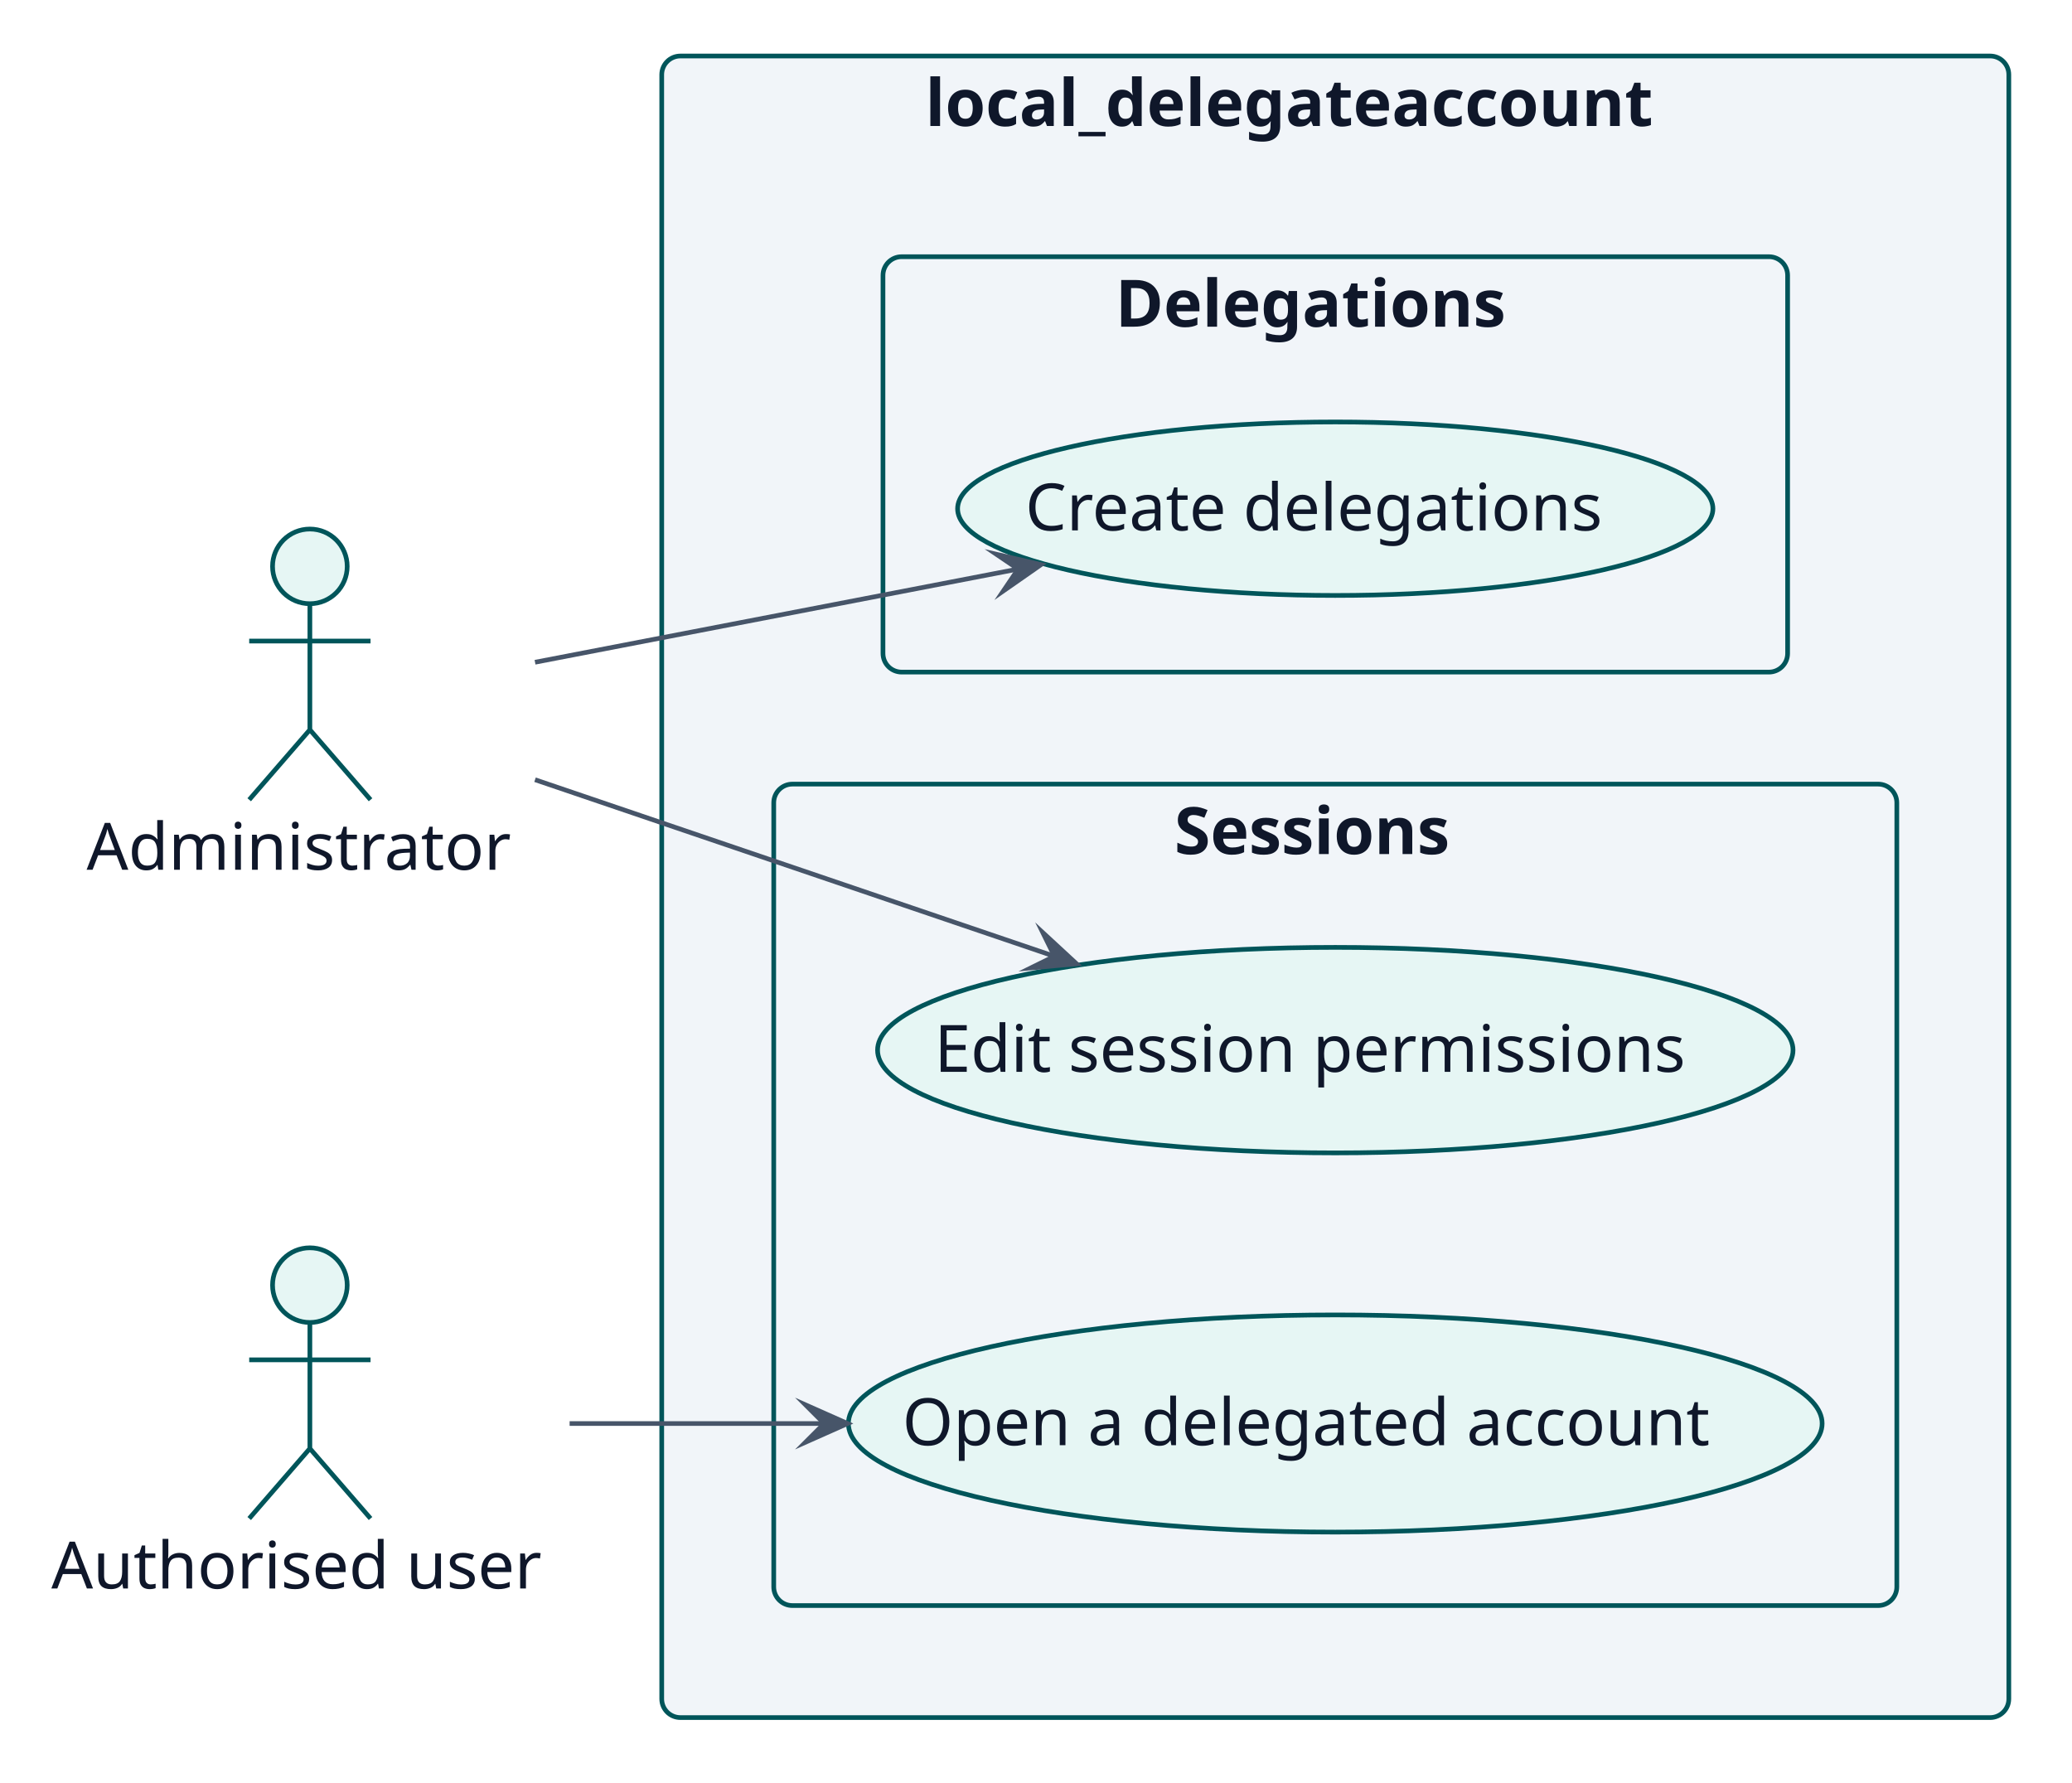
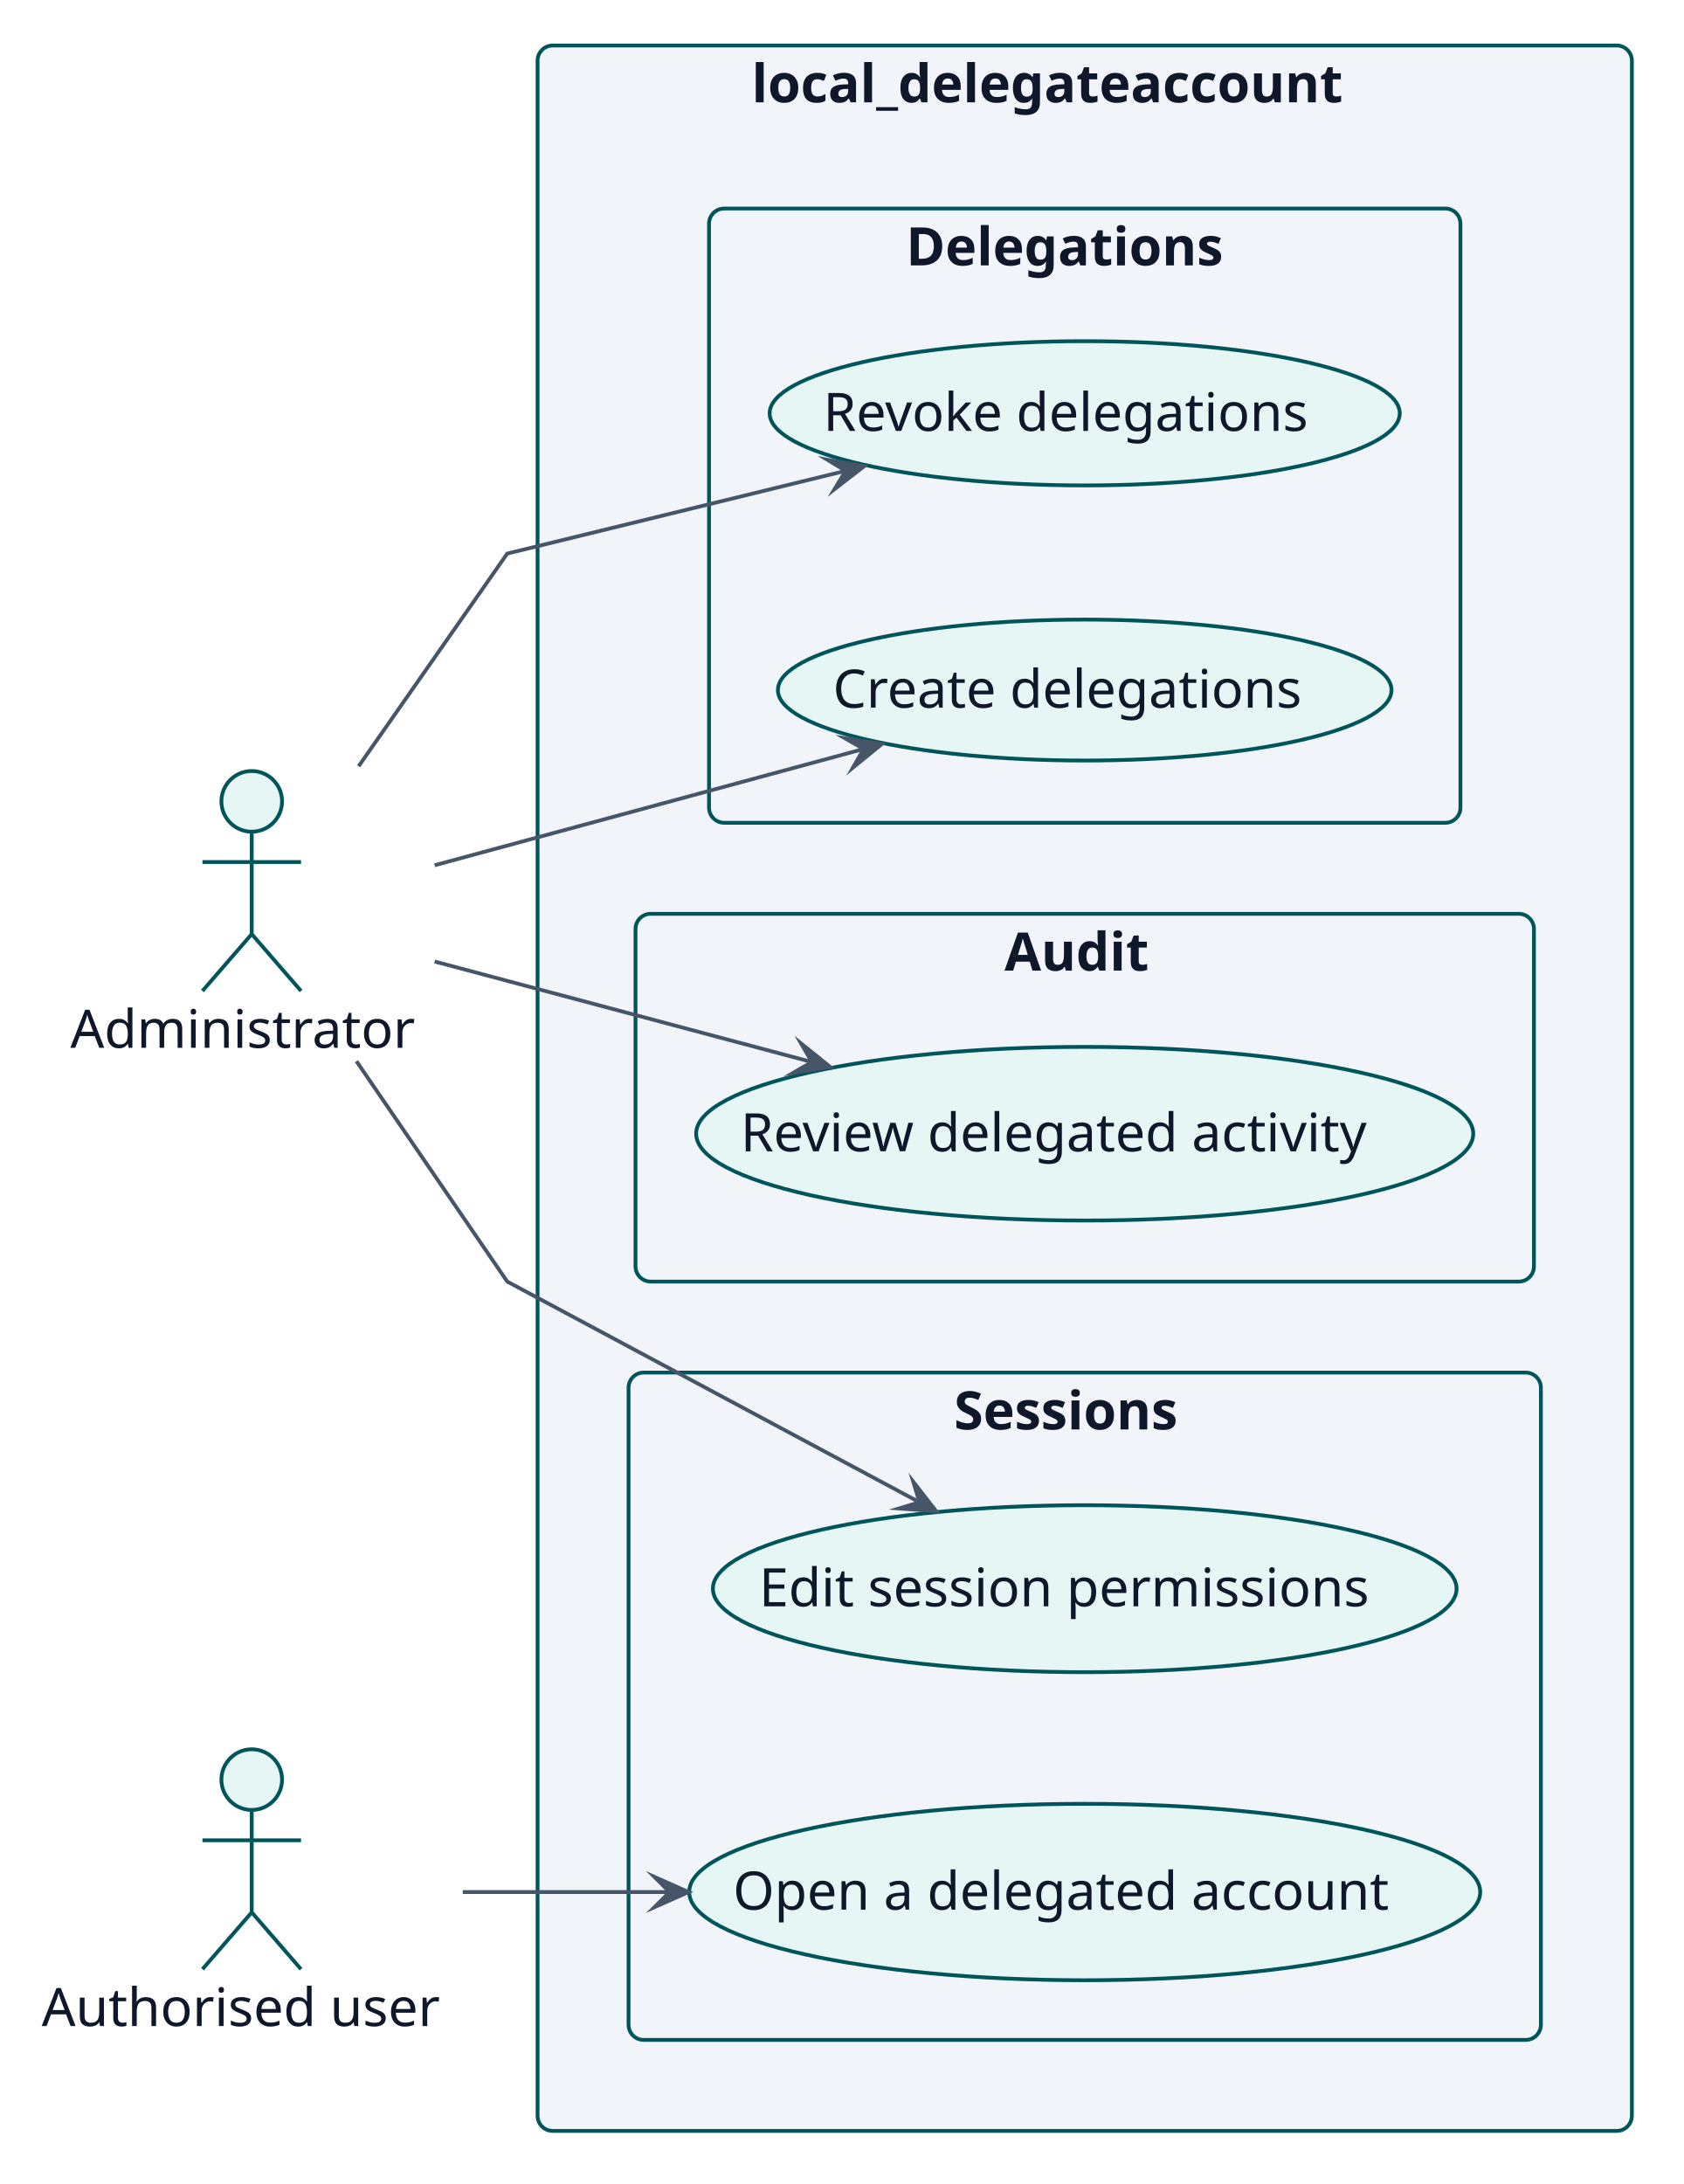
- <svg xmlns="http://www.w3.org/2000/svg" version="1.1" data-diagram-type="DESCRIPTION" style="width:444px;height:382px;background:#FFFFFF;" width="444px" height="382px" viewBox="0 0 444 382" zoomAndPan="magnify" preserveAspectRatio="none" contentStyleType="text/css">
+ <svg xmlns="http://www.w3.org/2000/svg" version="1.1" data-diagram-type="DESCRIPTION" style="width:444px;height:576px;background:#FFFFFF;" width="444px" height="576px" viewBox="0 0 444 576" zoomAndPan="magnify" preserveAspectRatio="none" contentStyleType="text/css">
  <defs />
  <g font-family="sans-serif" lengthAdjust="spacing">
    <g class="cluster" data-qualified-name="local_delegateaccount" id="ent0003" data-source-line="112">
-       <rect x="141.8" y="12" width="288.66" height="356" fill="#F1F5F9" style="stroke:#00555A;stroke-width:1;" rx="4" ry="4" />
+       <rect x="141.8" y="12" width="288.66" height="550" fill="#F1F5F9" style="stroke:#00555A;stroke-width:1;" rx="4" ry="4" />
      <text x="198.271" y="26.995" fill="#0F172A" font-size="14" textLength="175.718" font-weight="700" font-family="IBM Plex Sans">local_delegateaccount</text>
    </g>
    <g class="cluster" data-qualified-name="local_delegateaccount.Delegations" id="ent0004" data-source-line="113">
-       <rect x="189.21" y="55" width="193.85" height="89" fill="#F1F5F9" style="stroke:#00555A;stroke-width:1;" rx="4" ry="4" />
+       <rect x="187.03" y="55" width="198.21" height="162" fill="#F1F5F9" style="stroke:#00555A;stroke-width:1;" rx="4" ry="4" />
      <text x="238.991" y="69.995" fill="#0F172A" font-size="14" textLength="94.288" font-weight="700" font-family="IBM Plex Sans">Delegations</text>
    </g>
-     <g class="cluster" data-qualified-name="local_delegateaccount.Sessions" id="ent0006" data-source-line="116">
-       <rect x="165.8" y="168" width="240.66" height="176" fill="#F1F5F9" style="stroke:#00555A;stroke-width:1;" rx="4" ry="4" />
-       <text x="251.65" y="182.995" fill="#0F172A" font-size="14" textLength="68.961" font-weight="700" font-family="IBM Plex Sans">Sessions</text>
+     <g class="cluster" data-qualified-name="local_delegateaccount.Sessions" id="ent0007" data-source-line="117">
+       <rect x="165.8" y="362" width="240.66" height="176" fill="#F1F5F9" style="stroke:#00555A;stroke-width:1;" rx="4" ry="4" />
+       <text x="251.65" y="376.995" fill="#0F172A" font-size="14" textLength="68.961" font-weight="700" font-family="IBM Plex Sans">Sessions</text>
+     </g>
+     <g class="cluster" data-qualified-name="local_delegateaccount.Audit" id="ent0010" data-source-line="121">
+       <rect x="167.64" y="241" width="236.99" height="97" fill="#F1F5F9" style="stroke:#00555A;stroke-width:1;" rx="4" ry="4" />
+       <text x="264.978" y="255.995" fill="#0F172A" font-size="14" textLength="42.314" font-weight="700" font-family="IBM Plex Sans">Audit</text>
    </g>
    <g class="entity" data-qualified-name="local_delegateaccount.Delegations.UC_createDelegations" id="ent0005" data-source-line="114">
-       <ellipse cx="286.127" cy="108.995" rx="80.927" ry="18.585" fill="#E6F6F4" style="stroke:#00555A;stroke-width:1;" />
-       <text x="219.699" y="113.644" fill="#0F172A" font-size="14" textLength="132.856" font-family="IBM Plex Sans">Create delegations</text>
+       <ellipse cx="286.127" cy="181.995" rx="80.927" ry="18.585" fill="#E6F6F4" style="stroke:#00555A;stroke-width:1;" />
+       <text x="219.699" y="186.644" fill="#0F172A" font-size="14" textLength="132.856" font-family="IBM Plex Sans">Create delegations</text>
    </g>
-     <g class="entity" data-qualified-name="local_delegateaccount.Sessions.UC_openDelegatedAccount" id="ent0007" data-source-line="117">
-       <ellipse cx="286.129" cy="304.996" rx="104.329" ry="23.266" fill="#E6F6F4" style="stroke:#00555A;stroke-width:1;" />
-       <text x="193.352" y="309.644" fill="#0F172A" font-size="14" textLength="185.555" font-family="IBM Plex Sans">Open a delegated account</text>
+     <g class="entity" data-qualified-name="local_delegateaccount.Delegations.UC_revokeDelegations" id="ent0006" data-source-line="115">
+       <ellipse cx="286.126" cy="109.001" rx="83.106" ry="19.021" fill="#E6F6F4" style="stroke:#00555A;stroke-width:1;" />
+       <text x="217.155" y="113.65" fill="#0F172A" font-size="14" textLength="137.942" font-family="IBM Plex Sans">Revoke delegations</text>
    </g>
-     <g class="entity" data-qualified-name="local_delegateaccount.Sessions.UC_editSessionPermissions" id="ent0008" data-source-line="118">
-       <ellipse cx="286.135" cy="224.997" rx="98.085" ry="22.017" fill="#E6F6F4" style="stroke:#00555A;stroke-width:1;" />
-       <text x="200.221" y="229.645" fill="#0F172A" font-size="14" textLength="171.828" font-family="IBM Plex Sans">Edit session permissions</text>
+     <g class="entity" data-qualified-name="local_delegateaccount.Sessions.UC_openDelegatedAccount" id="ent0008" data-source-line="118">
+       <ellipse cx="286.129" cy="498.996" rx="104.329" ry="23.266" fill="#E6F6F4" style="stroke:#00555A;stroke-width:1;" />
+       <text x="193.352" y="503.644" fill="#0F172A" font-size="14" textLength="185.555" font-family="IBM Plex Sans">Open a delegated account</text>
+     </g>
+     <g class="entity" data-qualified-name="local_delegateaccount.Sessions.UC_editSessionPermissions" id="ent0009" data-source-line="119">
+       <ellipse cx="286.135" cy="418.997" rx="98.085" ry="22.017" fill="#E6F6F4" style="stroke:#00555A;stroke-width:1;" />
+       <text x="200.221" y="423.645" fill="#0F172A" font-size="14" textLength="171.828" font-family="IBM Plex Sans">Edit session permissions</text>
+     </g>
+     <g class="entity" data-qualified-name="local_delegateaccount.Audit.UC_reviewActivity" id="ent0011" data-source-line="122">
+       <ellipse cx="286.125" cy="298.999" rx="102.495" ry="22.899" fill="#E6F6F4" style="stroke:#00555A;stroke-width:1;" />
+       <text x="195.354" y="303.647" fill="#0F172A" font-size="14" textLength="181.542" font-family="IBM Plex Sans">Review delegated activity</text>
    </g>
    <g class="entity" data-qualified-name="A_Administrator" id="ent0001" data-source-line="109">
-       <ellipse cx="66.401" cy="121.35" rx="8" ry="8" fill="#E6F6F4" style="stroke:#00555A;stroke-width:1;" />
-       <path d="M66.401,129.35 L66.401,156.35 M53.401,137.35 L79.401,137.35 M66.401,156.35 L53.401,171.35 M66.401,156.35 L79.401,171.35" style="stroke:#00555A;stroke-width:1;" fill="none" />
-       <text x="18.56" y="186.345" fill="#0F172A" font-size="14" textLength="95.683" font-family="IBM Plex Sans">Administrator</text>
+       <ellipse cx="66.401" cy="211.35" rx="8" ry="8" fill="#E6F6F4" style="stroke:#00555A;stroke-width:1;" />
+       <path d="M66.401,219.35 L66.401,246.35 M53.401,227.35 L79.401,227.35 M66.401,246.35 L53.401,261.35 M66.401,246.35 L79.401,261.35" style="stroke:#00555A;stroke-width:1;" fill="none" />
+       <text x="18.56" y="276.345" fill="#0F172A" font-size="14" textLength="95.683" font-family="IBM Plex Sans">Administrator</text>
    </g>
    <g class="entity" data-qualified-name="A_Authorised_user" id="ent0002" data-source-line="110">
-       <ellipse cx="66.402" cy="275.35" rx="8" ry="8" fill="#E6F6F4" style="stroke:#00555A;stroke-width:1;" />
-       <path d="M66.402,283.35 L66.402,310.35 M53.402,291.35 L79.402,291.35 M66.402,310.35 L53.402,325.35 M66.402,310.35 L79.402,325.35" style="stroke:#00555A;stroke-width:1;" fill="none" />
-       <text x="11" y="340.345" fill="#0F172A" font-size="14" textLength="110.804" font-family="IBM Plex Sans">Authorised user</text>
+       <ellipse cx="66.402" cy="469.35" rx="8" ry="8" fill="#E6F6F4" style="stroke:#00555A;stroke-width:1;" />
+       <path d="M66.402,477.35 L66.402,504.35 M53.402,485.35 L79.402,485.35 M66.402,504.35 L53.402,519.35 M66.402,504.35 L79.402,519.35" style="stroke:#00555A;stroke-width:1;" fill="none" />
+       <text x="11" y="534.345" fill="#0F172A" font-size="14" textLength="110.804" font-family="IBM Plex Sans">Authorised user</text>
    </g>
-     <g class="link" data-entity-1="ent0001" data-entity-2="ent0005" id="lnk9" data-source-line="122" data-link-type="dependency">
-       <path d="M114.65,141.89 C146.41,135.76 183.711,128.567 218.181,121.917" style="stroke:#475569;stroke-width:1;" fill="none" id="A_Administrator-to-UC_createDelegations" />
-       <polygon points="223.09,120.97,213.495,118.747,218.181,121.917,215.011,126.602,223.09,120.97" fill="#475569" style="stroke:#475569;stroke-width:1;stroke-linejoin:miter;stroke-miterlimit:10;" />
+     <g class="link" data-entity-1="ent0001" data-entity-2="ent0005" id="lnk12" data-source-line="126" data-link-type="dependency">
+       <path d="M114.65,228.2 C149.42,218.78 191.864,207.279 227.814,197.529" style="stroke:#475569;stroke-width:1;" fill="none" id="A_Administrator-to-UC_createDelegations" />
+       <polygon points="232.64,196.22,222.907,194.715,227.814,197.529,225.001,202.436,232.64,196.22" fill="#475569" style="stroke:#475569;stroke-width:1;stroke-linejoin:miter;stroke-miterlimit:10;" />
    </g>
-     <g class="link" data-entity-1="ent0002" data-entity-2="ent0007" id="lnk10" data-source-line="123" data-link-type="dependency">
-       <path d="M122.06,305 C140.2,305 156.04,305 176.62,305" style="stroke:#475569;stroke-width:1;" fill="none" id="A_Authorised_user-to-UC_openDelegatedAccount" />
-       <polygon points="181.62,305,172.62,301,176.62,305,172.62,309,181.62,305" fill="#475569" style="stroke:#475569;stroke-width:1;stroke-linejoin:miter;stroke-miterlimit:10;" />
+     <g class="link" data-entity-1="ent0002" data-entity-2="ent0008" id="lnk13" data-source-line="127" data-link-type="dependency">
+       <path d="M122.06,499 C140.2,499 156.04,499 176.62,499" style="stroke:#475569;stroke-width:1;" fill="none" id="A_Authorised_user-to-UC_openDelegatedAccount" />
+       <polygon points="181.62,499,172.62,495,176.62,499,172.62,503,181.62,499" fill="#475569" style="stroke:#475569;stroke-width:1;stroke-linejoin:miter;stroke-miterlimit:10;" />
    </g>
-     <g class="link" data-entity-1="ent0001" data-entity-2="ent0008" id="lnk11" data-source-line="124" data-link-type="dependency">
-       <path d="M114.65,167.06 C148.79,178.66 190.256,192.75 225.956,204.89" style="stroke:#475569;stroke-width:1;" fill="none" id="A_Administrator-to-UC_editSessionPermissions" />
-       <polygon points="230.69,206.5,223.457,199.815,225.956,204.89,220.881,207.389,230.69,206.5" fill="#475569" style="stroke:#475569;stroke-width:1;stroke-linejoin:miter;stroke-miterlimit:10;" />
+     <g class="link" data-entity-1="ent0001" data-entity-2="ent0009" id="lnk14" data-source-line="128" data-link-type="dependency">
+       <path d="M94.03,279.89 C112.5,306.88 133.8,338 133.8,338 C133.8,338 197.712,372.2 242.542,396.2" style="stroke:#475569;stroke-width:1;" fill="none" id="A_Administrator-to-UC_editSessionPermissions" />
+       <polygon points="246.95,398.56,240.903,390.786,242.542,396.2,237.128,397.839,246.95,398.56" fill="#475569" style="stroke:#475569;stroke-width:1;stroke-linejoin:miter;stroke-miterlimit:10;" />
+     </g>
+     <g class="link" data-entity-1="ent0001" data-entity-2="ent0006" id="lnk15" data-source-line="129" data-link-type="dependency">
+       <path d="M94.6,202.09 C112.94,175.85 133.8,146 133.8,146 C133.8,146 180.213,134.658 223.063,124.178" style="stroke:#475569;stroke-width:1;" fill="none" id="A_Administrator-to-UC_revokeDelegations" />
+       <polygon points="227.92,122.99,218.227,121.243,223.063,124.178,220.128,129.014,227.92,122.99" fill="#475569" style="stroke:#475569;stroke-width:1;stroke-linejoin:miter;stroke-miterlimit:10;" />
+     </g>
+     <g class="link" data-entity-1="ent0001" data-entity-2="ent0011" id="lnk16" data-source-line="130" data-link-type="dependency">
+       <path d="M114.65,253.59 C145.16,261.71 180.479,271.123 214.149,280.093" style="stroke:#475569;stroke-width:1;" fill="none" id="A_Administrator-to-UC_reviewActivity" />
+       <polygon points="218.98,281.38,211.313,275.198,214.149,280.093,209.254,282.928,218.98,281.38" fill="#475569" style="stroke:#475569;stroke-width:1;stroke-linejoin:miter;stroke-miterlimit:10;" />
    </g>
  </g>
</svg>
